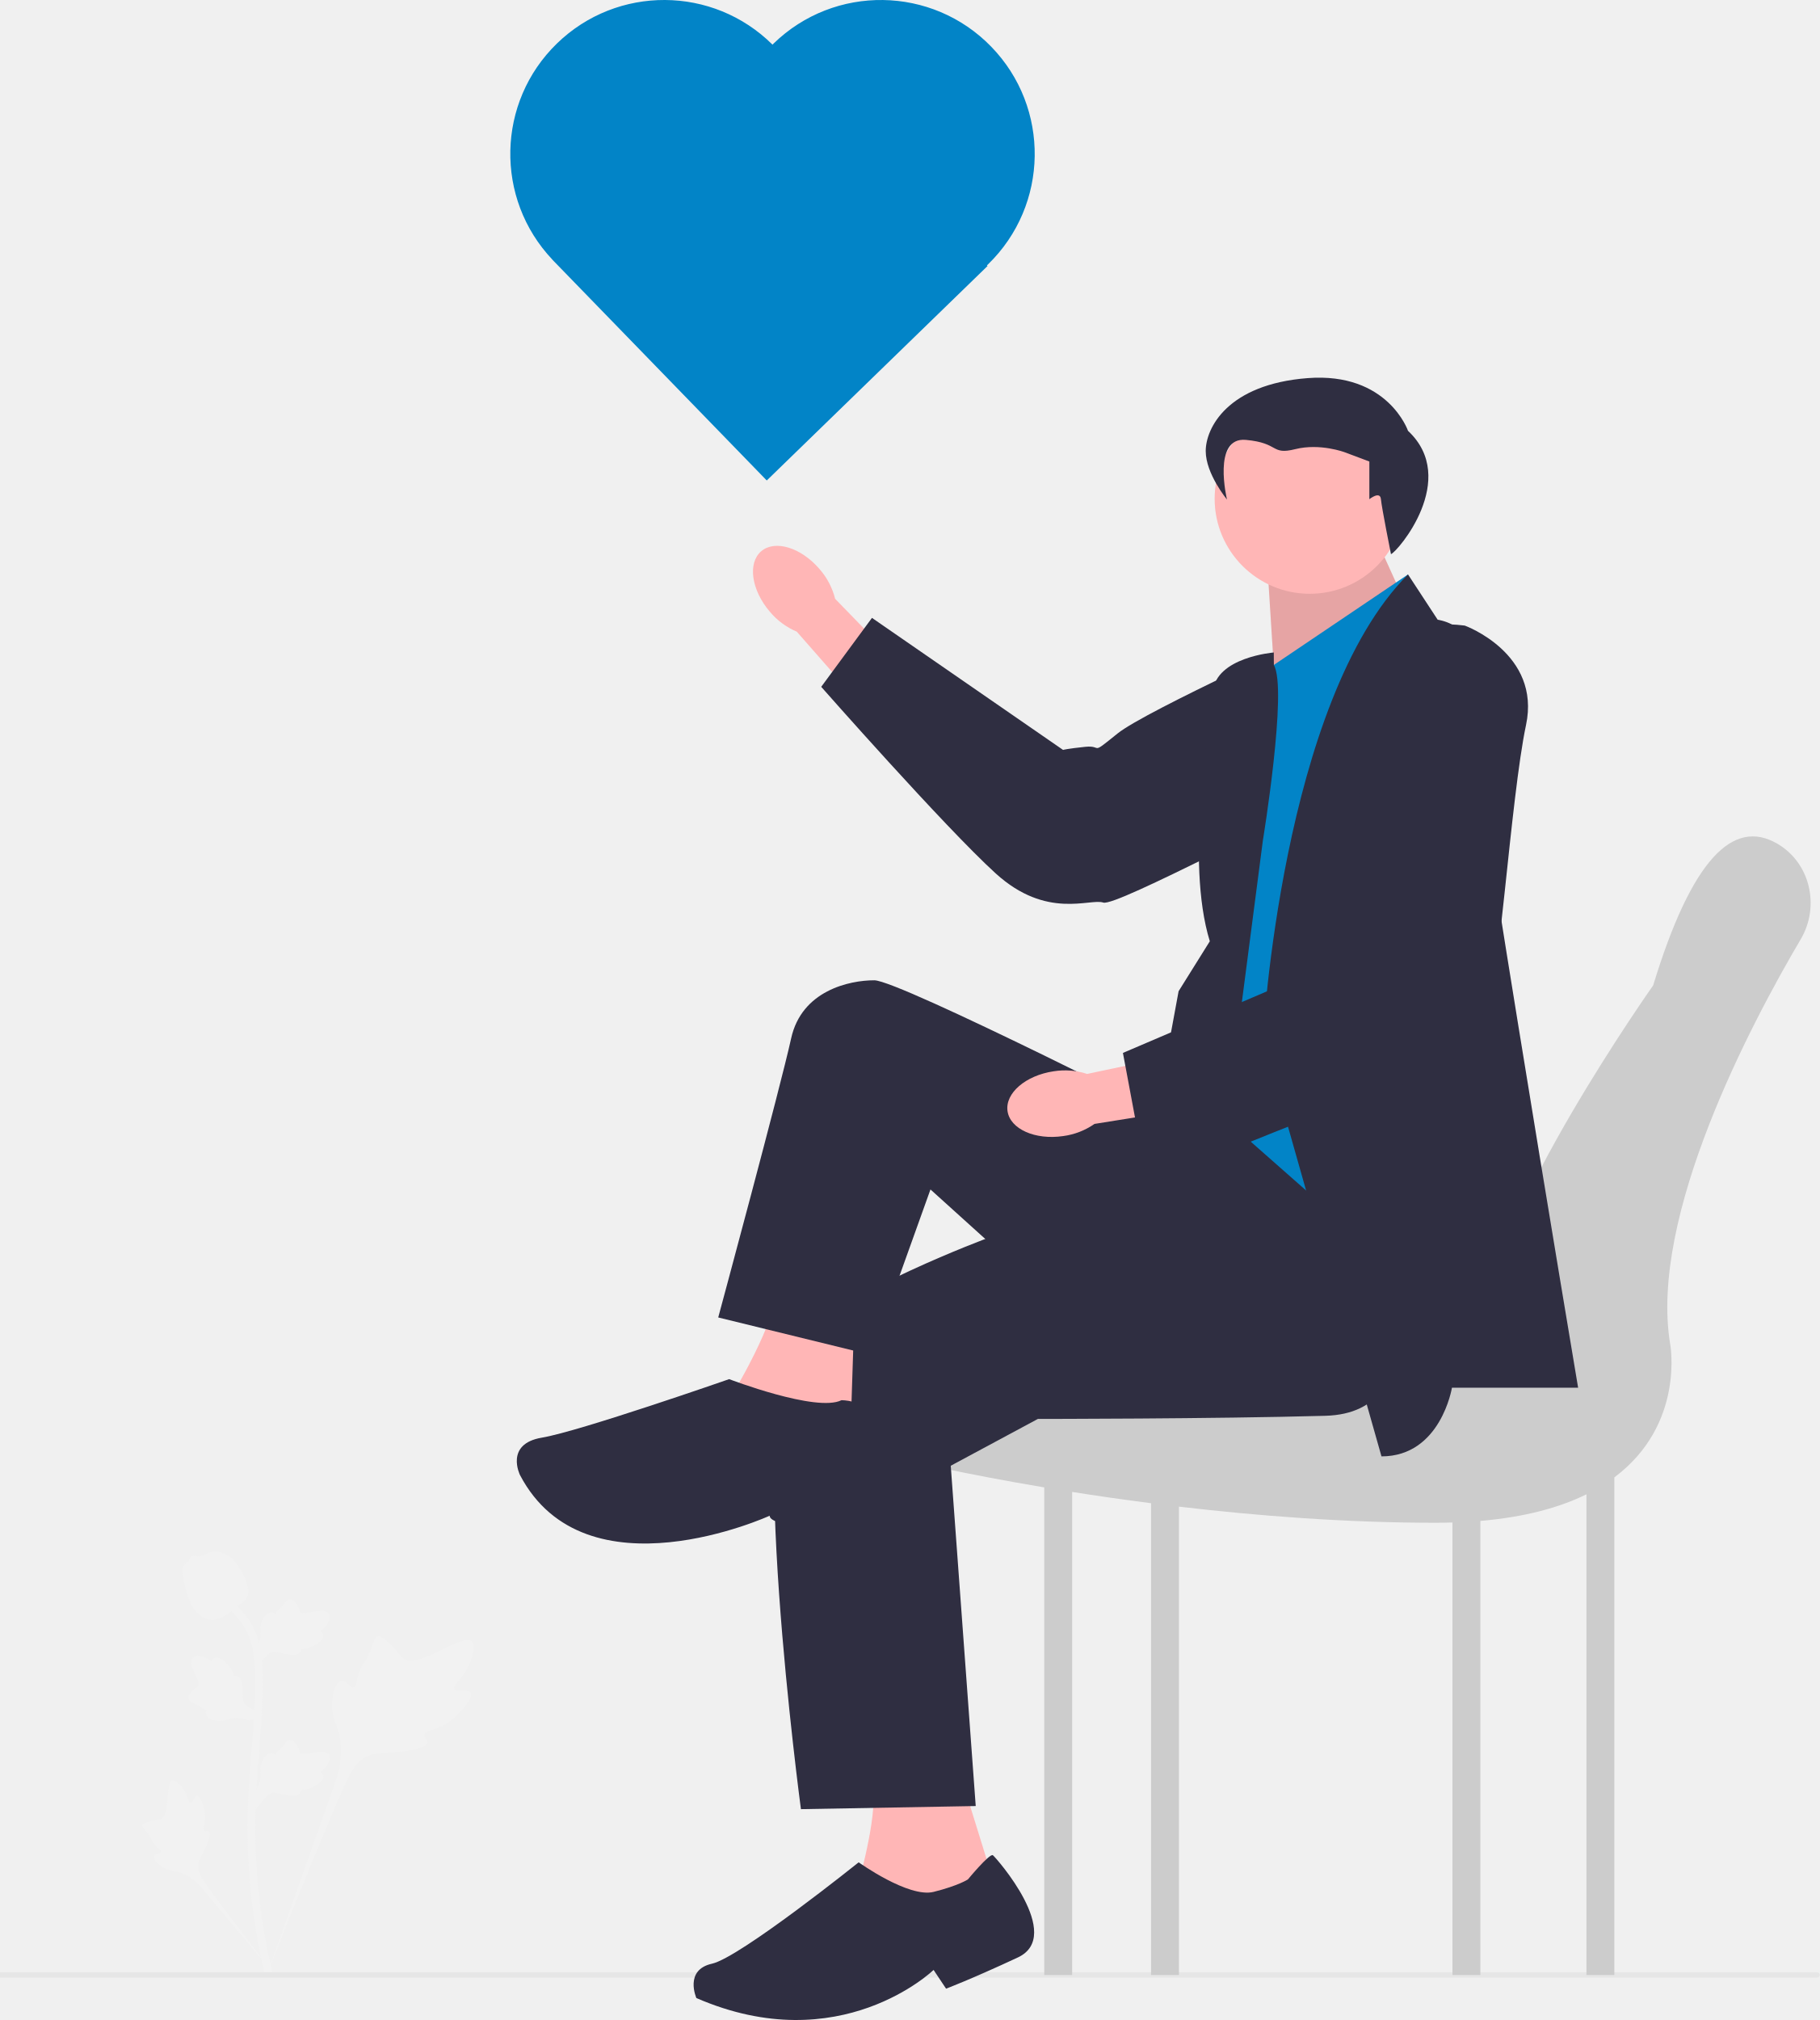
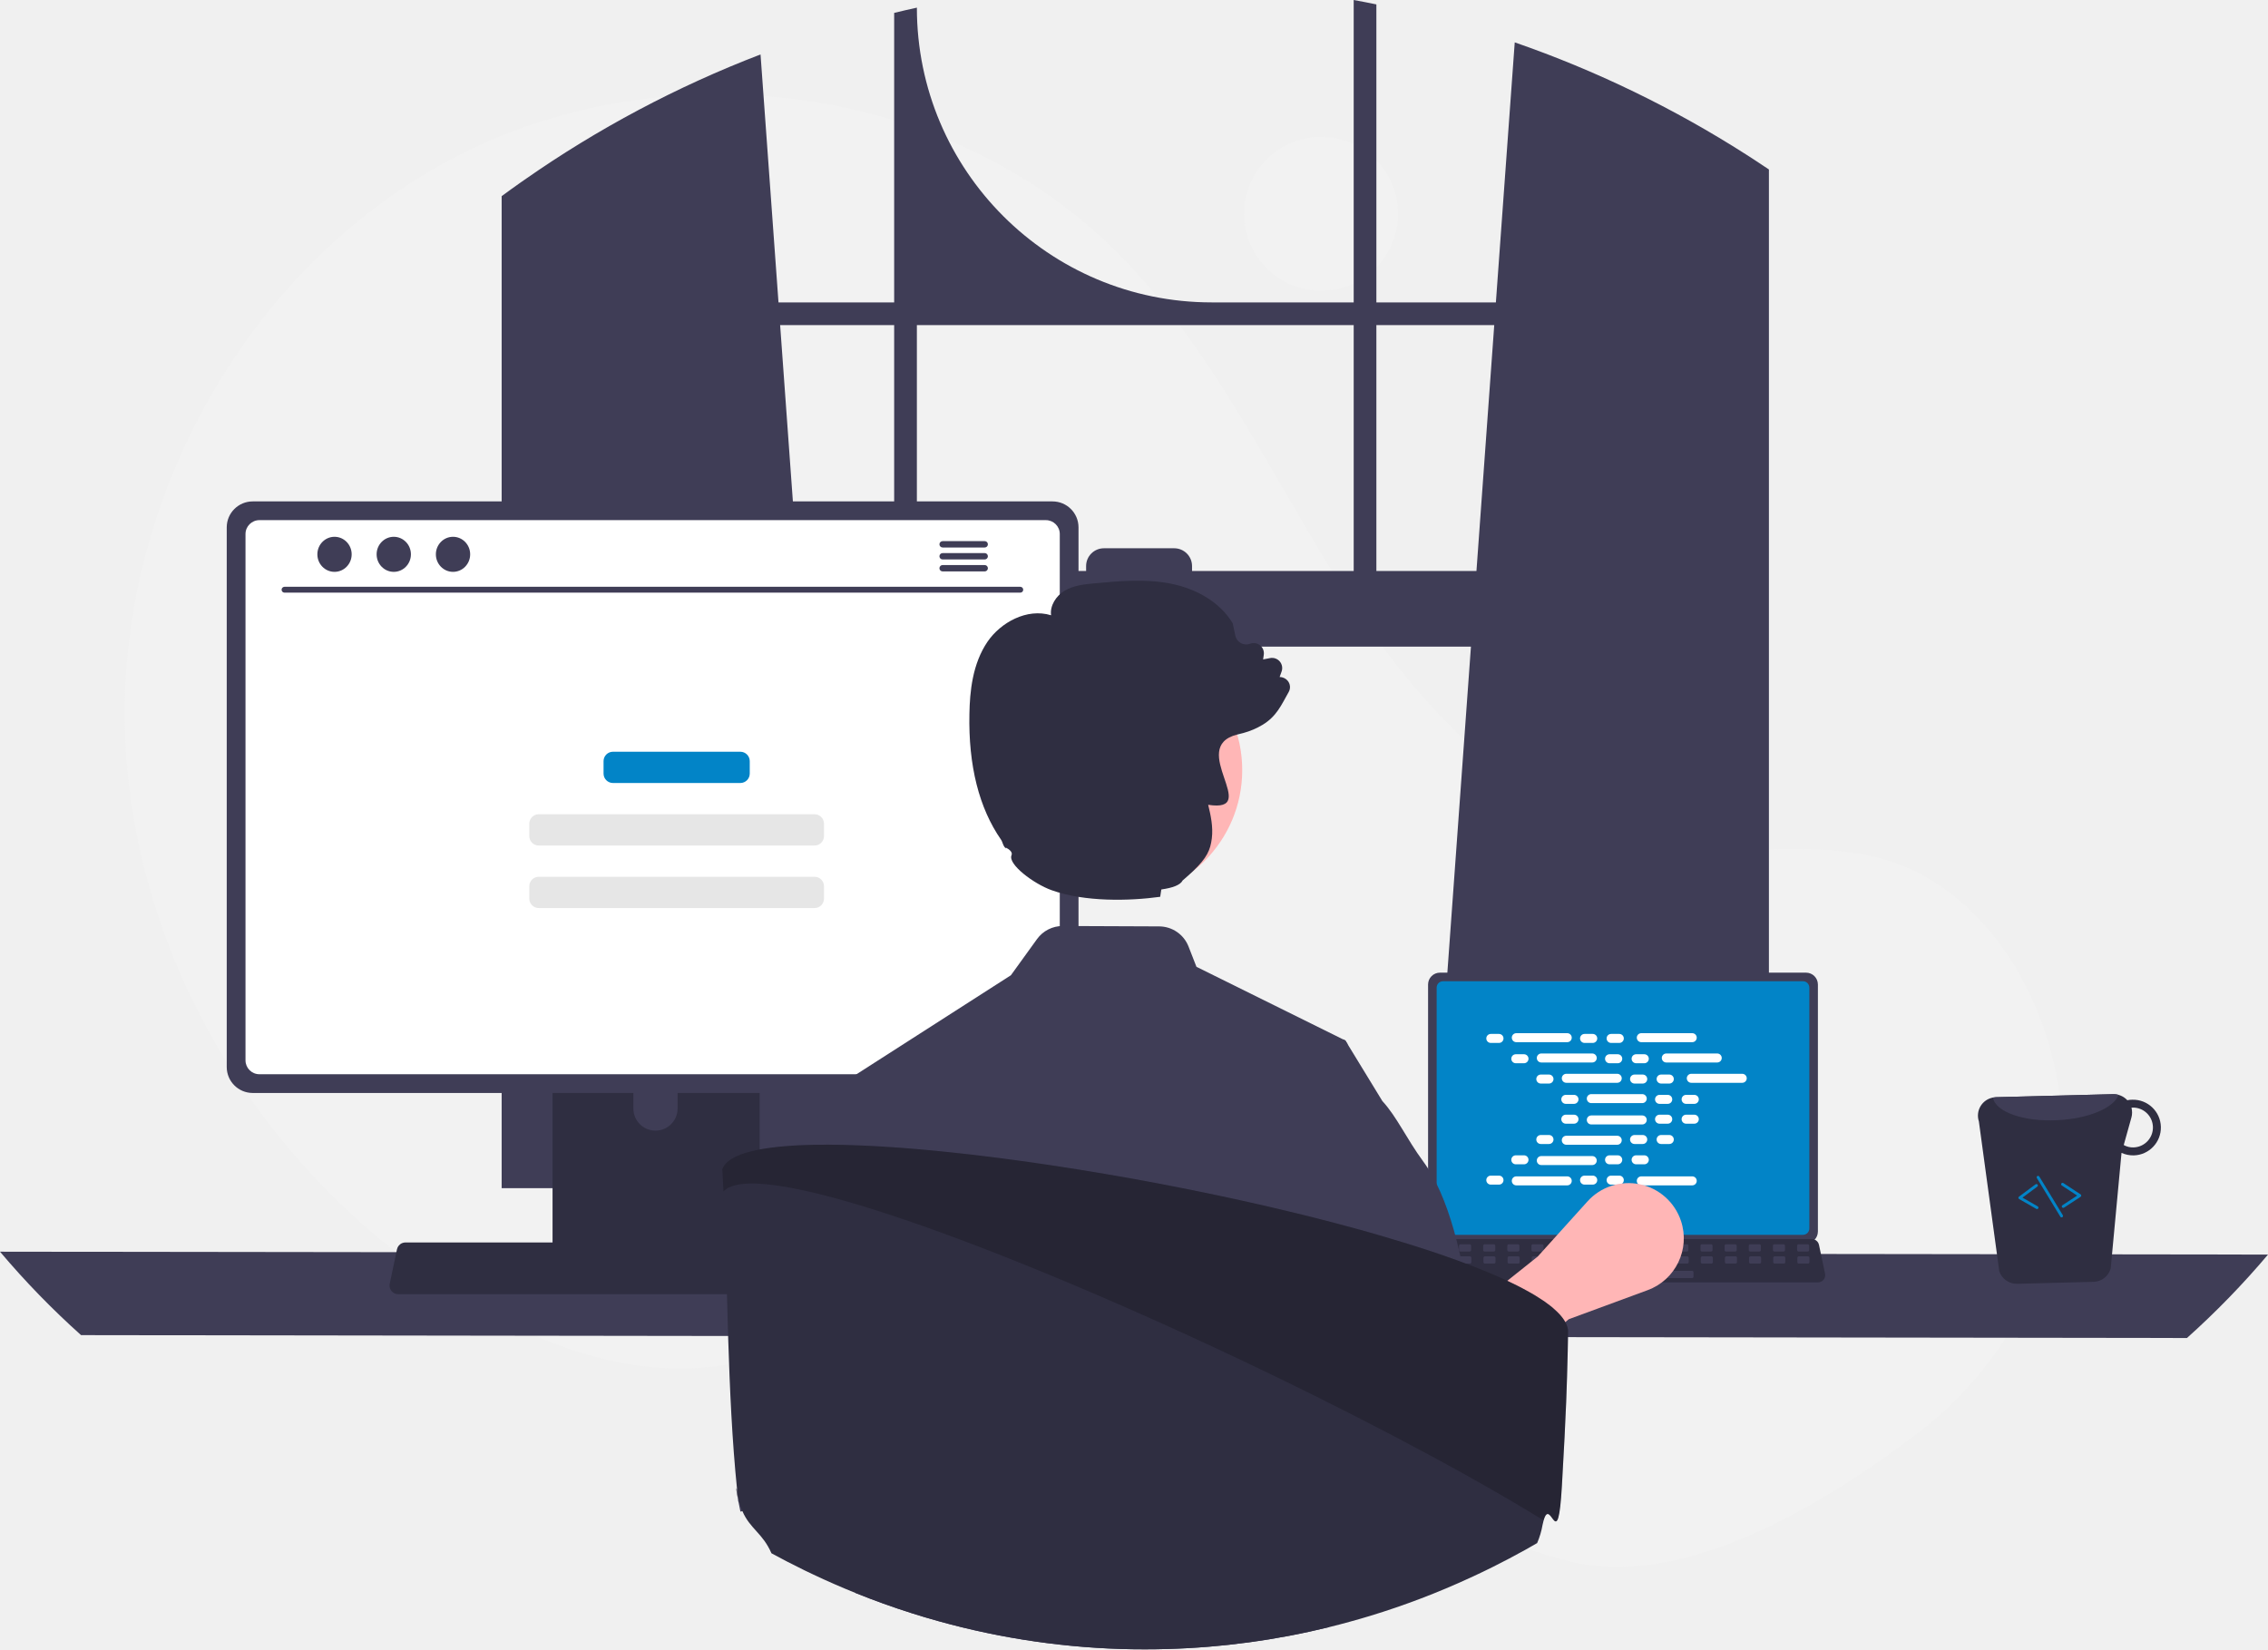
- <svg xmlns="http://www.w3.org/2000/svg" width="583.04" height="647.035" viewBox="0 0 583.04 647.035">
-   <g>
-     <path d="M150.784,542.202c-.844-1.424-4.497,.101-5.168-1.191-.669-1.287,2.724-3.249,4.663-7.73,.35-.808,2.553-5.9,.922-7.472-3.092-2.978-17.24,9.313-22.191,5.29-1.087-.883-1.846-2.645-5.134-5.506-1.308-1.138-2.099-1.652-2.865-1.461-1.086,.271-1.172,1.725-2.337,4.584-1.747,4.287-2.78,4.028-3.798,7.449-.756,2.539-.583,4.016-1.472,4.303-1.258,.407-2.416-2.286-4.011-2.045-1.627,.246-2.611,3.382-2.922,5.73-.583,4.406,1.035,7.313,1.932,10.371,.975,3.322,1.553,8.375-.698,15.528l-22.277,62.766c4.918-12.879,19.158-48.185,25.142-61.305,1.727-3.787,3.635-7.629,7.551-9.145,3.77-1.46,8.949-.588,15.55-2.179,.771-.186,2.911-.73,3.18-1.988,.223-1.04-1.036-1.621-.842-2.596,.259-1.307,2.734-1.323,5.775-2.831,2.144-1.063,3.48-2.328,4.629-3.415,.346-.328,5.495-5.262,4.371-7.157h-0l0,0Z" fill="#f2f2f2" />
-     <path d="M63.139,575.245c-.942,.004-1.248,2.236-2.076,2.193-.825-.043-.808-2.275-2.448-4.519-.296-.405-2.159-2.955-3.401-2.608-2.354,.658-.404,11.148-3.806,12.418-.747,.279-1.831,.143-4.184,.931-.936,.314-1.417,.554-1.544,.985-.18,.611,.508,1.073,1.575,2.47,1.6,2.094,1.175,2.527,2.56,4.013,1.028,1.104,1.803,1.445,1.687,1.964-.163,.735-1.819,.526-2.161,1.379-.349,.87,.907,2.257,1.969,3.087,1.994,1.558,3.888,1.602,5.647,2.044,1.912,.48,4.559,1.654,7.42,4.823l24.378,29.044c-4.902-6.13-18.122-23.306-22.835-30.029-1.361-1.941-2.696-3.985-2.31-6.345,.371-2.272,2.293-4.562,3.417-8.261,.131-.432,.481-1.639-.058-2.134-.446-.409-1.095,.041-1.517-.335-.567-.504,.14-1.724,.277-3.651,.097-1.359-.138-2.38-.341-3.258-.061-.265-.997-4.215-2.251-4.21v0s-0,0-0,0Z" fill="#f2f2f2" />
-     <path d="M81.939,579.465l-.568-5.068,.259-.384c1.2-1.777,1.812-3.512,1.819-5.159,.001-.262-.011-.524-.023-.79-.049-1.057-.11-2.371,.575-3.903,.384-.854,1.463-2.831,3.086-2.587,.437,.061,.767,.262,1.018,.497,.037-.059,.075-.117,.115-.181,.505-.771,.905-1.101,1.291-1.419,.296-.245,.602-.497,1.082-1.094,.21-.262,.374-.492,.513-.685,.42-.585,.968-1.282,1.935-1.27,1.033,.049,1.574,.903,1.932,1.468,.64,1.008,.93,1.735,1.122,2.217,.07,.176,.149,.374,.19,.436,.333,.489,3.038,.032,4.057-.135,2.289-.382,4.27-.712,5.087,.732,.585,1.033,.151,2.398-1.33,4.168-.461,.551-.952,.969-1.388,1.297,.361,.215,.684,.546,.815,1.065h0c.308,1.229-.748,2.459-3.137,3.663-.593,.301-1.392,.702-2.512,.896-.527,.091-1.002,.113-1.408,.125-.009,.235-.064,.489-.207,.751-.42,.771-1.293,1.138-2.61,1.05-1.449-.076-2.642-.352-3.694-.595-.919-.21-1.711-.389-2.332-.347-1.153,.093-2.041,1.016-3.083,2.212l-2.603,3.042h-0l-0-0Z" fill="#f2f2f2" />
-     <path d="M84.572,549.289l-4.758,1.835-.437-.153c-2.023-.71-3.857-.862-5.452-.451-.254,.065-.504,.143-.759,.223-1.01,.315-2.266,.708-3.922,.434-.924-.155-3.11-.697-3.285-2.329-.052-.438,.059-.809,.222-1.111-.066-.021-.133-.042-.204-.065-.874-.293-1.295-.597-1.7-.889-.312-.224-.633-.456-1.332-.769-.307-.137-.571-.237-.793-.322-.672-.258-1.486-.611-1.719-1.549-.215-1.011,.474-1.751,.93-2.241,.813-.875,1.442-1.34,1.86-1.648,.153-.112,.324-.239,.373-.294,.389-.446-.74-2.947-1.159-3.891-.95-2.118-1.772-3.95-.582-5.106,.851-.828,2.282-.754,4.369,.229,.65,.307,1.179,.675,1.607,1.013,.117-.404,.354-.8,.823-1.058h0c1.11-.61,2.569,.099,4.339,2.105,.442,.498,1.033,1.169,1.504,2.203,.221,.487,.363,.941,.478,1.331,.229-.051,.49-.063,.779,.009,.852,.21,1.429,.962,1.678,2.258,.294,1.421,.329,2.645,.362,3.724,.03,.942,.058,1.753,.255,2.344,.382,1.091,1.5,1.717,2.922,2.422l3.603,1.746h-0s0,0,0,0Z" fill="#f2f2f2" />
-     <path d="M81.939,534.358l-.568-5.068,.259-.384c1.2-1.777,1.812-3.512,1.819-5.159,.001-.262-.011-.524-.023-.79-.049-1.057-.11-2.371,.575-3.903,.384-.854,1.463-2.831,3.086-2.587,.437,.061,.767,.262,1.018,.497,.037-.059,.075-.117,.115-.181,.505-.771,.905-1.101,1.291-1.419,.296-.245,.602-.497,1.082-1.094,.21-.262,.374-.492,.513-.685,.42-.585,.968-1.282,1.935-1.27,1.033,.049,1.574,.903,1.932,1.468,.64,1.008,.93,1.735,1.122,2.217,.07,.176,.149,.374,.19,.436,.333,.489,3.038,.032,4.057-.135,2.289-.382,4.27-.712,5.087,.732,.585,1.033,.151,2.398-1.33,4.168-.461,.551-.952,.969-1.388,1.297,.361,.215,.684,.546,.815,1.065h0c.308,1.229-.748,2.459-3.137,3.663-.593,.301-1.392,.702-2.512,.896-.527,.091-1.002,.113-1.408,.125-.009,.235-.064,.489-.207,.751-.42,.771-1.293,1.138-2.61,1.05-1.449-.076-2.642-.352-3.694-.595-.919-.21-1.711-.389-2.332-.347-1.153,.093-2.041,1.016-3.083,2.212l-2.603,3.042h-0l-0-0Z" fill="#f2f2f2" />
-     <path d="M87.124,632.736l-1.062-.666-.257-1.226,.257,1.226-1.238,.142c-.02-.115-.087-.379-.188-.793-.554-2.266-2.244-9.162-3.654-20.023-.984-7.581-1.541-15.376-1.656-23.17-.115-7.807,.255-13.717,.551-18.467,.224-3.583,.496-6.994,.762-10.317,.71-8.878,1.379-17.265,.881-26.55-.11-2.073-.341-6.387-2.862-10.978-1.462-2.663-3.476-5.027-5.987-7.024l1.561-1.963c2.771,2.207,5,4.826,6.623,7.782,2.795,5.09,3.047,9.791,3.168,12.05,.507,9.449-.17,17.916-.887,26.88-.264,3.311-.536,6.708-.759,10.276-.294,4.706-.66,10.565-.546,18.271,.113,7.701,.663,15.4,1.634,22.886,1.392,10.724,3.058,17.517,3.605,19.749,.291,1.192,.352,1.441,.054,1.914h0Z" fill="#f2f2f2" />
-     <path d="M68.075,518.872c-.103,0-.207-.002-.312-.01-2.134-.115-4.11-1.392-5.875-3.796-.827-1.131-1.251-2.42-2.095-4.992-.131-.396-.767-2.408-1.154-5.176-.253-1.808-.221-2.565,.137-3.233,.398-.744,1.041-1.263,1.766-1.613-.032-.24-.006-.487,.098-.739,.427-1.045,1.563-.908,2.177-.842,.311,.039,.699,.091,1.117,.069,.658-.032,1.012-.228,1.548-.521,.513-.281,1.15-.631,2.096-.825,1.865-.389,3.427,.14,3.942,.313,2.71,.903,4.046,3.01,5.593,5.45,.308,.489,1.367,2.271,2.065,4.713,.504,1.762,.433,2.545,.281,3.128-.308,1.197-1.036,1.882-2.885,3.394-1.931,1.583-2.9,2.376-3.732,2.858-1.937,1.118-3.153,1.821-4.768,1.821h0Z" fill="#f2f2f2" />
-   </g>
-   <path d="M583.04,632.596h0c0,.464-.376,.84-.84,.84H0v-1.68H582.2c.464,0,.84,.376,.84,.84Z" fill="#e6e6e6" />
-   <g>
-     <g>
-       <path id="uuid-fbddc384-3eb5-42f7-8798-8ca71a51cc1f-200" d="M262.566,182.277c-5.918-6.915-14.284-9.466-18.684-5.699-4.4,3.767-3.168,12.425,2.753,19.342,2.327,2.795,5.291,4.993,8.641,6.408l25.447,28.982,13.346-12.231-26.503-27.273c-.882-3.53-2.596-6.798-5-9.529Z" fill="#ffb6b6" />
-       <path d="M453.566,217.619s5.566,25.476-16.525,33.599c-22.091,8.123-79.337,39.314-83.575,37.885-4.238-1.429-18.101,5.549-34.463-9.338-16.362-14.886-55.892-59.766-55.892-59.766l16.26-22.083,61.219,42.291s1.309-.389,7.113-.99,1.265,3.059,10.342-4.262,67.013-33.56,67.013-33.56c0,0,17.001-8.424,28.509,16.224l-0-0v0Z" fill="#2f2e41" />
-     </g>
-     <path d="M309.111,573l9,29-25,17-18-16s7-25,4-31l30,1Z" fill="#ffb6b6" />
-     <polygon points="436.111 162 450.449 193.63 408.496 219.709 406.111 182 436.111 162" fill="#ffb6b6" />
-     <polygon points="436.111 162 450.449 193.63 408.496 219.709 406.111 182 436.111 162" isolation="isolate" opacity=".1" />
-     <path d="M569.335,270.189c-13.982-8.05-27.282,4.807-39.675,45.435,0,0-52.345,74.137-52.361,105.074h-149.746l-33.126,46.986-2.545,.407s16.61,3.971,42.683,8.344v156.192h8.942v-154.738c7.806,1.229,16.283,2.458,25.278,3.612v151.126h8.942v-150.028c25.036,2.946,53.448,5.164,82.268,5.164,1.838,0,3.615-.036,5.365-.087v144.95h8.942v-145.453c14.431-1.237,25.503-4.35,33.98-8.523v153.976h8.942v-159.405c22.706-16.955,17.885-42.689,17.885-42.689-6.825-40.948,25.935-102.729,41.834-129.693,6.237-10.579,3.034-24.525-7.609-30.652Z" fill="#ccc" />
-     <circle cx="419.623" cy="159.734" r="30.464" fill="#ffb6b6" />
-     <path d="M408.111,213l43-29-7,245s-35.5-61.5-62.5-64.5c0,0,3-7,5-11s5-24,5-24l14-108,2.5-8.5v0Z" fill="#0284c7" />
-     <path d="M442.611,466.5l-38-134s6-108,46.5-148.5l9.5,14.5s9.394,1.394,7.697,7.697c-1.697,6.303,37.303,238.303,37.303,238.303h-40.421s-3.579,22-22.579,22Z" fill="#2f2e41" />
-     <path d="M408.111,213v-4s-18.5,1.5-19.5,12.5-9,54-1,80l-10,16-7,38,22,6,12-92.28s8-48.72,3.5-56.22v0Z" fill="#2f2e41" />
-     <path d="M443.611,403.5s17,49-19,50-92.083,1-92.083,1l-27.917,15,8,109-56,1s-18-134-2-150,62-33,62-33l53-27,14.906-18.094,59.094,52.094Z" fill="#2f2e41" />
-     <path d="M445.651,177.5c2.124-.755,22.01-24.06,5.46-39.5,0,0-6.449-18.861-32.167-16.883s-32.643,16.045-32.643,23.355,6.81,15.528,6.81,15.528c0,0-4.832-20.089,6.049-19.099,10.881,.989,7.913,4.946,15.827,2.968,7.913-1.978,15.827,.989,15.827,.989l7.913,2.968v12.069s3.45-2.769,3.704,0,3.221,17.607,3.221,17.607Z" fill="#2f2e41" />
-     <path d="M273.611,424.5l-1,31-39-7s16.746-27.559,14.373-35.28l25.627,11.28Z" fill="#ffb6b6" />
-     <path d="M269.611,448.5s7,0,7,4,11,35-10,36-20-3-20-3c0,0-59,27-80-13,0,0-5-10,7-12s60-18.744,60-18.744c0,0,28,10.744,36,6.744Z" fill="#2f2e41" />
-     <path d="M310.111,602s7-8.48,8-7.74c1,.74,23,25.74,8,32.74s-23,10-23,10l-4-6s-30,29-76,9c0,0-4-9,5-11s47-32.472,47-32.472c0,0,16,11.472,24,9.472s11-4,11-4Z" fill="#2f2e41" />
-     <path d="M381.611,361.5s-93.5-47.5-101.5-47.5-23.291,3.291-26.646,18.646c-3.354,15.354-23.354,89.354-23.354,89.354l49,12,19-53,31,28,52.5-31.307v-16.193Z" fill="#2f2e41" />
-     <g>
-       <path id="uuid-c4c2be67-3f4b-43d4-b064-00f841d42f6b-201" d="M337.584,343.15c-9.005,1.322-15.623,7.04-14.781,12.771s8.824,9.304,17.833,7.98c3.606-.479,7.044-1.815,10.028-3.896l38.086-6.082-3.235-17.812-37.202,7.887c-3.457-1.136-7.136-1.426-10.728-.848Z" fill="#ffb6b6" />
-       <path d="M469.294,200.384s24.522,8.87,19.62,31.891-9.025,88.083-12.493,90.906-4.953,18.273-26.27,24.182c-21.317,5.909-82.487,32.066-82.487,32.066l-7.89-42.161,68.413-29.255s.369-1.315,2.953-6.546,3.262,.561,1.906-11.022c-1.356-11.583,7.324-74.588,7.324-74.588,0,0,1.934-18.875,28.923-15.474l-0,0Z" fill="#2f2e41" />
-     </g>
-     <path d="M247.862,13.936h0c-.123,.12-.237,.246-.36,.367-19.071-18.925-49.785-19.091-69.06-.375h0c-19.344,18.79-19.997,49.637-1.467,69.23l-.012,.012,.461,.475h0l68.238,70.259,70.734-68.699-.197-.202c.119-.113,.243-.218,.36-.333h0c19.533-18.971,19.988-50.184,1.018-69.717h0c-18.971-19.533-50.184-19.988-69.716-1.018,0,0-0,0-0,0Z" fill="#0284c7" />
-   </g>
+ <svg xmlns="http://www.w3.org/2000/svg" data-name="Layer 1" width="786.82" height="572.258" viewBox="0 0 786.82 572.258">
+   <circle cx="458.321" cy="74.182" r="26.701" fill="#f2f2f2" />
+   <path d="M872.038,661.023c39.688-30.229,58.644-81.025,46.776-129.482q-.442-1.806-.934-3.604c-7.867-28.763-27.332-56.101-55.7-65.291-23.82-7.717-49.82-1.783-74.669-4.851-48.781-6.024-86.601-45.494-113.211-86.819-26.611-41.325-47.062-87.583-82.422-121.724-58.285-56.275-153.362-68.391-225.627-31.76C293.987,254.121,247.955,335.391,249.918,416.386c1.963,80.995,50.046,158.432,119.875,199.517,25.652,15.093,55.321,25.785,84.848,22.044,25.62-3.246,48.899-17.013,74.399-21.1,40.091-6.426,79.927,11.701,114.603,32.824,34.676,21.123,68.17,46.16,107.574,55.952C789.478,715.131,836.881,687.801,872.038,661.023Z" transform="translate(-206.59 -163.8711)" fill="#f2f2f2" />
+   <path d="M815.016,219.191c-.87-.58-1.75-1.13-2.62-1.69a380.24,380.24,0,0,0-80.31-38.93l-6.54,90.22h-41.46v-103.39c-2.61-.54-5.24-1.05-7.87-1.53v104.92H626.946A102.27,102.27,0,0,1,524.676,166.521v-0c-2.64.57-5.26,1.18-7.88,1.83v100.44h-40.13l-6.23-86.03a380.858,380.858,0,0,0-81.94,43.53c-.44.3-.88.61-1.31.91-2.21,1.55-4.39,3.13-6.56,4.73v344.19h118.27l-2.09-28.95-11.5-158.95h231.59l-11.5,158.95-2.09,28.95h116.96v-353.45Q817.656,220.901,815.016,219.191Zm-298.22,142.78h-33.39l-6.17-85.3h39.56Zm159.42,0h-56.08v-1.69a6.18,6.18,0,0,0-6.19-6.18h-24.38a6.178,6.178,0,0,0-6.18,6.18v1.69h-58.71v-85.3h151.54Zm7.87,0v-85.3h40.89l-6.17,85.3Z" transform="translate(-206.59 -163.8711)" fill="#3f3d56" />
+   <path d="M206.59,598.162a289.003,289.003,0,0,0,28.12,28.95l730.58,1a289.003,289.003,0,0,0,28.12-28.95Z" transform="translate(-206.59 -163.8711)" fill="#3f3d56" />
+   <path d="M702.02,505.462v85.704a4.122,4.122,0,0,0,4.119,4.119H833.143a4.122,4.122,0,0,0,4.119-4.119v-85.704a4.124,4.124,0,0,0-4.119-4.115H706.139A4.124,4.124,0,0,0,702.02,505.462Z" transform="translate(-206.59 -163.8711)" fill="#3f3d56" />
+   <path d="M704.999,506.529V590.109a2.205,2.205,0,0,0,2.201,2.201H832.086a2.205,2.205,0,0,0,2.201-2.201V506.529a2.206,2.206,0,0,0-2.201-2.206H707.201A2.206,2.206,0,0,0,704.999,506.529Z" transform="translate(-206.59 -163.8711)" fill="#0284c7" />
+   <path d="M699.364,607.881a2.47,2.47,0,0,0,1.943.93H837.299a2.502,2.502,0,0,0,2.446-3.016l-2.111-10.027a2.507,2.507,0,0,0-1.558-1.818,2.425,2.425,0,0,0-.888-.168H703.41a2.424,2.424,0,0,0-.888.168,2.507,2.507,0,0,0-1.558,1.818l-2.111,10.027A2.501,2.501,0,0,0,699.364,607.881Z" transform="translate(-206.59 -163.8711)" fill="#2f2e41" />
+   <rect x="830.034" y="595.588" width="4.188" height="2.513" rx="0.488" transform="translate(1457.666 1029.819) rotate(-180)" fill="#3f3d56" />
+   <rect x="821.657" y="595.588" width="4.188" height="2.513" rx="0.488" transform="translate(1440.912 1029.819) rotate(-180)" fill="#3f3d56" />
+   <rect x="813.28" y="595.588" width="4.188" height="2.513" rx="0.488" transform="translate(1424.158 1029.819) rotate(-180)" fill="#3f3d56" />
+   <rect x="804.903" y="595.588" width="4.188" height="2.513" rx="0.488" transform="translate(1407.404 1029.819) rotate(-180)" fill="#3f3d56" />
+   <rect x="796.526" y="595.588" width="4.188" height="2.513" rx="0.488" transform="translate(1390.65 1029.819) rotate(-180)" fill="#3f3d56" />
+   <rect x="788.149" y="595.588" width="4.188" height="2.513" rx="0.488" transform="translate(1373.896 1029.819) rotate(-180)" fill="#3f3d56" />
+   <rect x="779.772" y="595.588" width="4.188" height="2.513" rx="0.488" transform="translate(1357.142 1029.819) rotate(-180)" fill="#3f3d56" />
+   <rect x="771.395" y="595.588" width="4.188" height="2.513" rx="0.488" transform="translate(1340.388 1029.819) rotate(-180)" fill="#3f3d56" />
+   <rect x="763.018" y="595.588" width="4.188" height="2.513" rx="0.488" transform="translate(1323.634 1029.819) rotate(-180)" fill="#3f3d56" />
+   <rect x="754.641" y="595.588" width="4.188" height="2.513" rx="0.488" transform="translate(1306.88 1029.819) rotate(-180)" fill="#3f3d56" />
+   <rect x="746.264" y="595.588" width="4.188" height="2.513" rx="0.488" transform="translate(1290.126 1029.819) rotate(-180)" fill="#3f3d56" />
+   <rect x="737.887" y="595.588" width="4.188" height="2.513" rx="0.488" transform="translate(1273.372 1029.819) rotate(-180)" fill="#3f3d56" />
+   <rect x="729.51" y="595.588" width="4.188" height="2.513" rx="0.488" transform="translate(1256.618 1029.819) rotate(-180)" fill="#3f3d56" />
+   <rect x="721.133" y="595.588" width="4.188" height="2.513" rx="0.488" transform="translate(1239.865 1029.819) rotate(-180)" fill="#3f3d56" />
+   <rect x="712.756" y="595.588" width="4.188" height="2.513" rx="0.488" transform="translate(1223.111 1029.819) rotate(-180)" fill="#3f3d56" />
+   <rect x="704.379" y="595.588" width="4.188" height="2.513" rx="0.488" transform="translate(1206.357 1029.819) rotate(-180)" fill="#3f3d56" />
+   <rect x="830.133" y="599.777" width="4.188" height="2.513" rx="0.488" transform="translate(1457.864 1038.196) rotate(-180)" fill="#3f3d56" />
+   <rect x="821.756" y="599.777" width="4.188" height="2.513" rx="0.488" transform="translate(1441.11 1038.196) rotate(-180)" fill="#3f3d56" />
+   <rect x="813.379" y="599.777" width="4.188" height="2.513" rx="0.488" transform="translate(1424.356 1038.196) rotate(-180)" fill="#3f3d56" />
+   <rect x="805.002" y="599.777" width="4.188" height="2.513" rx="0.488" transform="translate(1407.602 1038.196) rotate(-180)" fill="#3f3d56" />
+   <rect x="796.625" y="599.777" width="4.188" height="2.513" rx="0.488" transform="translate(1390.848 1038.196) rotate(-180)" fill="#3f3d56" />
+   <rect x="788.248" y="599.777" width="4.188" height="2.513" rx="0.488" transform="translate(1374.094 1038.196) rotate(-180)" fill="#3f3d56" />
+   <rect x="779.871" y="599.777" width="4.188" height="2.513" rx="0.488" transform="translate(1357.34 1038.196) rotate(-180)" fill="#3f3d56" />
+   <rect x="771.494" y="599.777" width="4.188" height="2.513" rx="0.488" transform="translate(1340.586 1038.196) rotate(-180)" fill="#3f3d56" />
+   <rect x="763.117" y="599.777" width="4.188" height="2.513" rx="0.488" transform="translate(1323.832 1038.196) rotate(-180)" fill="#3f3d56" />
+   <rect x="754.74" y="599.777" width="4.188" height="2.513" rx="0.488" transform="translate(1307.078 1038.196) rotate(-180)" fill="#3f3d56" />
+   <rect x="746.363" y="599.777" width="4.188" height="2.513" rx="0.488" transform="translate(1290.324 1038.196) rotate(-180)" fill="#3f3d56" />
+   <rect x="737.986" y="599.777" width="4.188" height="2.513" rx="0.488" transform="translate(1273.57 1038.196) rotate(-180)" fill="#3f3d56" />
+   <rect x="729.609" y="599.777" width="4.188" height="2.513" rx="0.488" transform="translate(1256.816 1038.196) rotate(-180)" fill="#3f3d56" />
+   <rect x="721.232" y="599.777" width="4.188" height="2.513" rx="0.488" transform="translate(1240.062 1038.196) rotate(-180)" fill="#3f3d56" />
+   <rect x="712.855" y="599.777" width="4.188" height="2.513" rx="0.488" transform="translate(1223.309 1038.196) rotate(-180)" fill="#3f3d56" />
+   <rect x="704.478" y="599.777" width="4.188" height="2.513" rx="0.488" transform="translate(1206.555 1038.196) rotate(-180)" fill="#3f3d56" />
+   <rect x="760.604" y="604.803" width="33.508" height="2.513" rx="0.488" transform="translate(1348.126 1048.248) rotate(-180)" fill="#3f3d56" />
+   <rect x="515.631" y="358.737" width="5.966" height="3.122" rx="1.561" fill="#fff" />
+   <rect x="548.154" y="358.737" width="5.966" height="3.122" rx="1.561" fill="#fff" />
+   <rect x="557.369" y="358.737" width="5.966" height="3.122" rx="1.561" fill="#fff" />
+   <rect x="524.477" y="358.477" width="20.796" height="3.122" rx="1.561" fill="#fff" />
+   <rect x="567.841" y="358.477" width="20.796" height="3.122" rx="1.561" fill="#fff" />
+   <rect x="524.304" y="365.784" width="5.966" height="3.122" rx="1.561" fill="#fff" />
+   <rect x="556.827" y="365.784" width="5.966" height="3.122" rx="1.561" fill="#fff" />
+   <rect x="566.042" y="365.784" width="5.966" height="3.122" rx="1.561" fill="#fff" />
+   <rect x="533.15" y="365.523" width="20.796" height="3.122" rx="1.561" fill="#fff" />
+   <rect x="576.514" y="365.523" width="20.796" height="3.122" rx="1.561" fill="#fff" />
+   <rect x="532.977" y="372.83" width="5.966" height="3.122" rx="1.561" fill="#fff" />
+   <rect x="565.5" y="372.83" width="5.966" height="3.122" rx="1.561" fill="#fff" />
+   <rect x="574.715" y="372.83" width="5.966" height="3.122" rx="1.561" fill="#fff" />
+   <rect x="541.823" y="372.57" width="20.796" height="3.122" rx="1.561" fill="#fff" />
+   <rect x="585.187" y="372.57" width="20.796" height="3.122" rx="1.561" fill="#fff" />
+   <rect x="541.649" y="379.877" width="5.966" height="3.122" rx="1.561" fill="#fff" />
+   <rect x="574.172" y="379.877" width="5.966" height="3.122" rx="1.561" fill="#fff" />
+   <rect x="583.387" y="379.877" width="5.966" height="3.122" rx="1.561" fill="#fff" />
+   <rect x="550.496" y="379.617" width="20.796" height="3.122" rx="1.561" fill="#fff" />
+   <rect x="548.154" y="407.898" width="5.966" height="3.122" rx="1.561" fill="#fff" />
+   <rect x="557.369" y="407.898" width="5.966" height="3.122" rx="1.561" fill="#fff" />
+   <rect x="567.841" y="408.158" width="20.796" height="3.122" rx="1.561" fill="#fff" />
+   <rect x="515.631" y="407.898" width="5.966" height="3.122" rx="1.561" fill="#fff" />
+   <rect x="524.477" y="408.158" width="20.796" height="3.122" rx="1.561" fill="#fff" />
+   <rect x="524.304" y="400.851" width="5.966" height="3.122" rx="1.561" fill="#fff" />
+   <rect x="556.827" y="400.851" width="5.966" height="3.122" rx="1.561" fill="#fff" />
+   <rect x="566.042" y="400.851" width="5.966" height="3.122" rx="1.561" fill="#fff" />
+   <rect x="533.15" y="401.111" width="20.796" height="3.122" rx="1.561" fill="#fff" />
+   <rect x="532.977" y="393.804" width="5.966" height="3.122" rx="1.561" fill="#fff" />
+   <rect x="565.5" y="393.804" width="5.966" height="3.122" rx="1.561" fill="#fff" />
+   <rect x="574.715" y="393.804" width="5.966" height="3.122" rx="1.561" fill="#fff" />
+   <rect x="541.823" y="394.064" width="20.796" height="3.122" rx="1.561" fill="#fff" />
+   <rect x="541.649" y="386.758" width="5.966" height="3.122" rx="1.561" fill="#fff" />
+   <rect x="574.172" y="386.758" width="5.966" height="3.122" rx="1.561" fill="#fff" />
+   <rect x="583.387" y="386.758" width="5.966" height="3.122" rx="1.561" fill="#fff" />
+   <rect x="550.496" y="387.018" width="20.796" height="3.122" rx="1.561" fill="#fff" />
+   <path d="M711.507,654.353l-13.35-21.102,41.902-33.403,17.295-19.161a19.161,19.161,0,0,1,32.418,6.828h0a19.161,19.161,0,0,1-11.57,23.991l-27.349,10.075Z" transform="translate(-206.59 -163.8711)" fill="#ffb6b6" />
+   <path d="M398.28,501.352v102.56h71.85v-102.56a3.448,3.448,0,0,0-2.43-3.3,3.175,3.175,0,0,0-1.03-.16H401.75A3.463,3.463,0,0,0,398.28,501.352Zm28.04,35.24a7.67,7.67,0,0,1,15.34,0v11.9a7.67,7.67,0,0,1-15.34,0Z" transform="translate(-206.59 -163.8711)" fill="#2f2e41" />
+   <path d="M398.06,600.632v9.89a1.946,1.946,0,0,0,1.93,1.94h68.43a1.94,1.94,0,0,0,1.93-1.94v-9.89Z" transform="translate(-206.59 -163.8711)" fill="#3f3d56" />
+   <path d="M285.25,346.832V534.092a9.007,9.007,0,0,0,9,9h277.5a9.007,9.007,0,0,0,9-9V346.832a9.011,9.011,0,0,0-9-8.99H294.25A9.012,9.012,0,0,0,285.25,346.832Z" transform="translate(-206.59 -163.8711)" fill="#3f3d56" />
+   <path d="M291.76,349.162v182.62a4.818,4.818,0,0,0,4.81,4.81H569.44a4.818,4.818,0,0,0,4.81-4.81v-182.62a4.82,4.82,0,0,0-4.81-4.82H296.57A4.821,4.821,0,0,0,291.76,349.162Z" transform="translate(-206.59 -163.8711)" fill="#fff" />
+   <path d="M342.4,611.792a2.948,2.948,0,0,0,2.32,1.11h162.34a2.987,2.987,0,0,0,2.92-3.6l-2.52-11.97a2.993,2.993,0,0,0-1.86-2.17,2.895,2.895,0,0,0-1.06-.2H347.23a2.894,2.894,0,0,0-1.06.2,2.992,2.992,0,0,0-1.86,2.17l-2.52,11.97A2.985,2.985,0,0,0,342.4,611.792Z" transform="translate(-206.59 -163.8711)" fill="#2f2e41" />
+   <path d="M560.585,369.499H305.261a1.016,1.016,0,0,1,0-2.031H560.585a1.016,1.016,0,0,1,0,2.031Z" transform="translate(-206.59 -163.8711)" fill="#3f3d56" />
+   <ellipse cx="116.051" cy="192.33" rx="5.95" ry="6.083" fill="#3f3d56" />
+   <ellipse cx="136.607" cy="192.33" rx="5.95" ry="6.083" fill="#3f3d56" />
+   <ellipse cx="157.163" cy="192.33" rx="5.95" ry="6.083" fill="#3f3d56" />
+   <path d="M548.206,351.622h-14.6a1.105,1.105,0,0,0,0,2.21h14.6a1.105,1.105,0,0,0,0-2.21Z" transform="translate(-206.59 -163.8711)" fill="#3f3d56" />
+   <path d="M548.206,355.772h-14.6a1.105,1.105,0,0,0,0,2.21h14.6a1.105,1.105,0,0,0,0-2.21Z" transform="translate(-206.59 -163.8711)" fill="#3f3d56" />
+   <path d="M548.206,359.922h-14.6a1.105,1.105,0,0,0,0,2.21h14.6a1.105,1.105,0,0,0,0-2.21Z" transform="translate(-206.59 -163.8711)" fill="#3f3d56" />
+   <path d="M900.186,604.972a6.416,6.416,0,0,0,6.183,4.331l26.492-.682a6.329,6.329,0,0,0,5.981-4.657l3.749-40.087a9.794,9.794,0,0,0,4.238.871,9.661,9.661,0,1,0-.485-19.317,8.184,8.184,0,0,0-1.736.181,6.548,6.548,0,0,0-4.874-2.103l-40.751,1.052a5.853,5.853,0,0,0-1.005.125,6.365,6.365,0,0,0-4.873,8.265Zm43.173-43.817,2.668-9.553a6.506,6.506,0,0,0,.02-3.375c.129-0.0.244-.062.373-.062a6.91,6.91,0,0,1,.324,13.817A6.505,6.505,0,0,1,943.359,561.156Z" transform="translate(-206.59 -163.8711)" fill="#2f2e41" />
+   <path d="M897.978,544.686c.868,4.964,10.629,8.454,22.366,7.847,10.793-.497,19.617-4.287,21.234-8.778a6.025,6.025,0,0,0-1.844-.246l-40.751,1.052A5.853,5.853,0,0,0,897.978,544.686Z" transform="translate(-206.59 -163.8711)" fill="#3f3d56" />
+   <path d="M922.494,582.944a.497.497,0,0,0,.151-.066l5.753-3.766a.499.499,0,0,0,0-.836l-5.98-3.917a.5.5,0,1,0-.548.836l5.341,3.498-5.114,3.348a.5.5,0,0,0,.396.903Z" transform="translate(-206.59 -163.8711)" fill="#0284c7" />
+   <path d="M913.408,583.363a.5.5,0,0,0,.126-.918l-5.303-3.04,5.126-3.807a.5.5,0,1,0-.596-.802l-5.739,4.263a.5.5,0,0,0,.049.835l5.965,3.42A.5.5,0,0,0,913.408,583.363Z" transform="translate(-206.59 -163.8711)" fill="#0284c7" />
+   <path d="M921.922,586.244a.482.482,0,0,0,.137-.058.5.5,0,0,0,.168-.687l-8.155-13.408a.5.5,0,0,0-.854.521l8.155,13.408A.5.5,0,0,0,921.922,586.244Z" transform="translate(-206.59 -163.8711)" fill="#0284c7" />
+   <rect x="209.385" y="260.827" width="50.719" height="10.846" rx="3.264" fill="#0284c7" />
+   <rect x="183.626" y="282.519" width="102.236" height="10.846" rx="3.264" fill="#e6e6e6" />
+   <rect x="183.626" y="304.21" width="102.236" height="10.846" rx="3.264" fill="#e6e6e6" />
+   <path d="M497.301,540.717l.217.684.011.023,6.525,19.838,7.506,22.861,14.123,42.961.137,6.673v.023l1.049,53.684-2.909,7.278,3.274,11.932s-1.506-18.037-9.582-7.679c-4.574,5.886-9.925,11.91-14.317,17.556q9.6,3.884,19.507,7.027c1.426.456,2.863.89,4.301,1.323q.462.137.924.274a266.863,266.863,0,0,0,67.351,10.826c1.186.034,2.35.057,3.479.08.399.011.787.023,1.175.023,1.278.011,2.544.023,3.822.023q3.867,0,7.7-.114a266.853,266.853,0,0,0,56.091-7.586c-.125-7.586-.468-16.45-.958-25.918-.228-4.643-5.35-9.674-5.658-14.533-.217-3.65,4.381-7.084,4.141-10.792-1.551-22.827-3.491-14.064-4.928-30.229q-.222-2.379-.411-4.552c-.924-10.381-1.563-16.872-1.563-16.872l6.137-38.683,9.639-60.734-.742-1.221-.833-.411-50.844-25.165-2.761-7.073a10.979,10.979,0,0,0-10.141-6.947l-33.493-.137a10.931,10.931,0,0,0-8.909,4.529l-9.069,12.56Z" transform="translate(-206.59 -163.8711)" fill="#3f3d56" />
+   <path d="M533.407,617.525,525.82,633.758l-5.179,11.088-8.909,46.646-4.46,4.734L503.45,679.467l-39.998,8.881c-1.312-7.29-.351.247-1.161-7.75.228-.228.468-.456.707-.685.639-.593,1.175-1.152,1.164-1.688-.456-27.584.913-74.526,12.343-102.966a60.053,60.053,0,0,1,7.027-13.107c.228-.308.445-.616.662-.924,5.27-7.381,8.601-14.647,13.324-19.815v-.011a.53.53,0,0,0,.08-.08.157.157,0,0,0,.046-.034l32.443-17.203,1.392,39.105.992,28.109Z" transform="translate(-206.59 -163.8711)" fill="#3f3d56" />
+   <path d="M650.391,622.135l9.476,20.275,3.307,7.061,8.907,46.642,4.446,4.723,3.83-16.755,1.8-.369,32.459-6.722,9.461,30.046a17.984,17.984,0,0,0-3.261-22.506c-.646-.585-1.184-1.154-1.169-1.692.538-32.443-1.446-91.684-19.367-116.066-5.692-7.738-9.107-15.445-14.076-20.829-.015-.015-.015-.031-.031-.031L674.081,526.114l-.738-1.215-.831-.415Z" transform="translate(-206.59 -163.8711)" fill="#3f3d56" />
+   <circle id="a657ec4b-47ce-4d2a-9c58-81a811696ca9" data-name="Ellipse 5" cx="386.397" cy="267.201" r="44.558" fill="#ffb6b6" />
+   <path d="M653.212,399.948a3.759,3.759,0,0,0-2.69-1.19l.67-1.86a3.528,3.528,0,0,0-3.96-4.7l-2.44.47.23-1.63a3.534,3.534,0,0,0-4.73-3.82,3.766,3.766,0,0,1-3.24-.23,3.846,3.846,0,0,1-1.92-2.61l-.85-4.1-.09-.22c-4.14-6.9-12.1-11.92-21.84-13.76-8.67-1.65-17.56-.81-26.13-.02-3.4.32-7.24.68-10.44,2.64-2.72,1.68-5.02,5.04-4.55,8.43-8.45-2.59-17.51,2.58-22,9.1-5.32,7.76-6.19,17.48-6.33,25.08-.38,17.98,3.33,32.69,11,43.73.56.8.7,2.47,1.81,3.03l-.23-.37c1.24.62,2.5,1.62,2.03,2.69-1.35,3.08,7.62,9.89,13.94,12.14,11.53,4.11,26.86,3.76,37.64,2.28l.38-2.55c3.89-.53,6.63-1.54,7.4-3.12,1.36-1.16,2.52-2.2,3.53-3.16l.01-.01c.02-.02.06-.05.08-.07,4.87-4.67,6-7.33,6.51-11.38.49-3.97-.38-8-1.27-11.63,18.74,2.9-7.38-19.96,10.08-24.38a5.434,5.434,0,0,1,.61-.15c.51-.12,1.02-.24,1.51-.38a26.448,26.448,0,0,0,6.72-2.87c4.88-2.97,6.49-6.91,9.01-11.35A3.427,3.427,0,0,0,653.212,399.948Z" transform="translate(-206.59 -163.8711)" fill="#2f2e41" />
+   <path d="M750.582,625.308c-.01,1.75-.03,4.2-.11,7.23q-.015.63-.03,1.29c-.13,5.57-.26,10.24-.47,15.43-.01.36-.02.71-.04,1.07-.28,7.24-.72,15.67-1.48,29.02-1.41,24.66-3.87,3.39-6.34,12.04-.12.43-.25.94-.37,1.54a27.916,27.916,0,0,1-1.88,6.33c-1.31.78-2.66,1.53-3.99,2.28-3.79,2.11-7.64,4.14-11.52,6.07-2.18,1.08-4.37,2.14-6.57,3.16-.35.16-.69.32-1.03.47a270.887,270.887,0,0,1-34.75,13.26c-2.32.7-4.63,1.38-6.97,2.01-2.44.68-4.88,1.32-7.35,1.92a266.893,266.893,0,0,1-56.09,7.59c-2.55.08-5.12.11-7.7.11-1.28,0-2.54-.01-3.82-.02-.39,0-.78-.01-1.17-.02-1.13-.03-2.3-.05-3.48-.08a266.663,266.663,0,0,1-67.35-10.83l-.93-.27c-1.44-.44-2.87-.87-4.3-1.33q-9.9-3.135-19.51-7.02-7.335-2.955-14.5-6.34a.339.339,0,0,1-.12-.06c-1-.46-2.01-.94-3.01-1.43-.13-.07-.27-.14-.41-.21q-5.595-2.73-11.07-5.72c-3.07-7.05-7.39-8.4-10.07-14.6a25.874,25.874,0,0,1-1.68-5.74c0-.02-.01-.04-.01-.07.28,3.72-1.19-6.6-.01-.04-.01-.12-.02-.25-.03-.4-.03-.36-.07-.8-.13-1.35-3.43-33.49-3.21-71.79-4.7-103.35q-.15-3.06-.31-5.86c-.03-.62-.07-1.23-.11-1.83.07-.18.15-.37.24-.55a1.002,1.002,0,0,1,.07-.15,1.623,1.623,0,0,1,.1-.18c.02-.03.05-.07.07-.1a.917.917,0,0,1,.05-.1c.09-.14.19-.29.3-.43.05-.06.09-.11.14-.16a.808.808,0,0,1,.12-.14.637.637,0,0,1,.11-.13c.04-.04.08-.09.13-.14a.302.302,0,0,1,.08-.08,2.033,2.033,0,0,1,.26-.25,9.624,9.624,0,0,1,1.14-.9c.14-.09.29-.18.43-.28a19.135,19.135,0,0,1,3.17-1.52c.38-.14.76-.27,1.17-.41.15-.04.29-.09.44-.14.22-.07.44-.14.67-.19,1.14-.34,2.37-.63,3.7-.9.16-.03.33-.06.5-.1.24-.05.49-.09.74-.13.34-.06.69-.12,1.04-.18,2.97-.47,6.34-.82,10.06-1.05q.525-.03,1.05-.06c.41-.02.82-.04,1.24-.06.35-.02.71-.03,1.07-.04.35-.02.71-.03,1.08-.04,1.01-.03,2.05-.06,3.11-.08,3.02-.06,6.2-.04,9.54.03,1.55.04,3.13.08,4.75.15.11,0,.21.01.31.01,1.41.05,2.83.11,4.29.19,1.02.05,2.05.1,3.08.16.97.06,1.95.12,2.94.19.77.04,1.54.1,2.32.15.66.05,1.32.1,1.98.14l.9.06c.49.04.98.07,1.48.12,1.1.09,2.2.18,3.32.27,1.11.1,2.24.2,3.37.3s2.27.21,3.41.32c.12.01.23.02.34.03,1.04.11,2.08.21,3.13.32.24.02.49.04.73.07,1.001.101,2.022.218,3.032.326.31.033.618.066.929.1.791.086,1.572.161,2.368.254,1.05.12,2.12.23,3.16.37.81.09,1.62.18,2.43.28,1.27.15,2.56.31,3.85.48.49.06.98.12,1.47.19,3.68.46,7.4.97,11.18,1.5,5.73.81,11.55,1.69,17.41,2.64q8.805,1.425,17.71,3.01c1.5.27,3,.54,4.51.82q1.02.195,2.04.39c1.16.21,2.32.43,3.48.65,1.16.22,2.32.44,3.48.67,1.38.27,2.77.54,4.15.81,9.09,1.8,18.13,3.72,26.95,5.73,1.45.33,2.9.67,4.34,1q4.32,1.005,8.56,2.04c.78.18,1.55.37,2.32.56,1.92.48,3.84.96,5.73,1.45l.33.09c1.39.34,2.75.69,4.11,1.05q4.815,1.26,9.47,2.55,3.09.855,6.11,1.73c3.01.87,5.96,1.75,8.83,2.64.71.22,1.42.44,2.12.65,2.1.65,4.17,1.31,6.18,1.97,1.6.52,3.16,1.05,4.7,1.58q2.31.795,4.53,1.59c.95.34,1.89.7,2.83,1.04,1.35.5,2.68,1,3.98,1.5.4.15.79.31,1.18.46.25.11.49.2.73.3.47.19.95.37,1.41.56.47.18.93.37,1.39.57.45.18.91.37,1.35.56.45.18.89.37,1.33.57.37.15.73.31,1.08.47.71.31,1.42.62,2.11.94.34.16.68.31,1.02.47l.78.36c.11.06.22.11.33.16.25.12.51.25.76.37.58.27,1.15.56,1.71.83.75.38,1.48.76,2.18,1.13.71.38,1.4.76,2.06,1.13.11.06.21.12.32.18.15.08.3.17.45.25.51.29,1,.59,1.49.88.96.59,1.87,1.17,2.72,1.75.19.13.37.26.56.38.63.45,1.23.89,1.79,1.34,0,.01,0,.01.01.01.19.14.37.29.55.43.15.14.31.26.46.4.52.45,1,.88,1.44,1.32a5.667,5.667,0,0,1,.42.43,1.208,1.208,0,0,1,.16.16c.2.2.38.4.55.6a.553.553,0,0,1,.07.09c.24.28.46.56.67.84.1.14.21.28.3.42.12.17.24.35.34.52.09.14.17.29.25.43a7.257,7.257,0,0,1,.54,1.13,5.241,5.241,0,0,1,.27.82A5.844,5.844,0,0,1,750.582,625.308Z" transform="translate(-206.59 -163.8711)" fill="#2f2e41" />
+   <path d="M750.582,625.308c-.01,1.75-.03,4.2-.11,7.23-.01.42-.03.85-.04,1.29-.1,4.25-.25,9.5-.46,15.43-.01.36-.02.71-.04,1.07-.28,7.24-.72,15.67-1.48,29.02-1.41,24.66-3.87,3.39-6.34,12.04-6.86-4.22-14.38-8.64-22.42-13.18q-2.175-1.23-4.39-2.47c-16.08-8.97-34.04-18.37-52.79-27.68-.74-.37-1.49-.74-2.23-1.1-42.95-21.23-89.83-41.88-127.81-55.66-7.33-2.66-14.33-5.06-20.91-7.17-13.86-4.43-25.84-7.53-35.06-8.87-9.6-1.4-16.23-.9-18.91,1.99q-.15-3.06-.31-5.86-.06-.93-.12-1.83c.062-.165.142-.322.22-.48.011-.023.019-.047.03-.07a1.002,1.002,0,0,1,.07-.15,1.623,1.623,0,0,1,.1-.18,1.06,1.06,0,0,1,.12-.2c.09-.14.19-.29.3-.43a3.483,3.483,0,0,1,.26-.3.637.637,0,0,1,.11-.13c.04-.04.08-.09.13-.14a.302.302,0,0,1,.08-.08,2.033,2.033,0,0,1,.26-.25,9.624,9.624,0,0,1,1.14-.9c.14-.09.29-.18.43-.28a19.135,19.135,0,0,1,3.17-1.52c.38-.14.76-.27,1.17-.41.15-.04.29-.09.44-.14.22-.07.44-.14.67-.19,1.14-.34,2.37-.63,3.7-.9.4-.08.82-.16,1.24-.23.34-.06.69-.12,1.04-.18,2.97-.47,6.34-.82,10.06-1.05q.525-.03,1.05-.06c.41-.02.82-.04,1.24-.06.35-.02.71-.03,1.07-.04.35-.02.71-.03,1.08-.04,1.01-.03,2.05-.06,3.11-.08,3.02-.05,6.2-.03,9.54.04,1.55.03,3.13.08,4.75.15.1,0,.21.01.31.01,1.41.04,2.84.11,4.29.18,1.02.05,2.05.1,3.08.16.97.06,1.95.12,2.94.19.77.04,1.54.1,2.32.15.66.05,1.32.1,1.98.14.79.06,1.58.12,2.38.18,1.1.09,2.2.18,3.32.27,1.11.1,2.24.2,3.37.3s2.27.21,3.41.32c.12.01.23.02.34.03,1.04.11,2.08.21,3.13.32q8.73.885,17.97,2.07,5.52.705,11.18,1.51c5.73.81,11.55,1.69,17.41,2.63q8.805,1.425,17.71,3.01c1.5.27,3,.54,4.51.82q2.76.51,5.52,1.04c1.16.22,2.32.44,3.48.67,1.38.27,2.77.54,4.15.81,9.09,1.8,18.13,3.72,26.95,5.73,1.45.33,2.9.67,4.34,1q4.32,1.005,8.56,2.04c.78.19,1.55.38,2.32.57q2.895.72,5.73,1.44v.01c.11.02.22.05.33.08,1.38.35,2.75.7,4.11,1.06q4.815,1.26,9.47,2.54c2.06.58,4.1,1.15,6.11,1.73,3.01.88,5.96,1.76,8.83,2.64.71.22,1.42.44,2.12.65q3.15.99,6.18,1.97c1.6.52,3.16,1.05,4.7,1.58q2.31.795,4.53,1.59c.96.34,1.9.69,2.83,1.03,1.36.5,2.68,1,3.98,1.51.4.15.79.31,1.18.46.73.28,1.44.57,2.14.86.47.18.93.37,1.39.57.45.18.91.37,1.35.56.45.18.89.37,1.33.57.37.15.73.31,1.08.47.71.31,1.42.62,2.11.94.34.16.68.31,1.02.47l.78.36c.11.06.22.11.33.16.85.4,1.67.8,2.47,1.2.75.38,1.48.76,2.18,1.13.83.44,1.62.87,2.38,1.31.15.08.3.17.45.25.51.29,1,.59,1.49.88.96.59,1.87,1.17,2.72,1.75.84.58,1.62,1.15,2.35,1.72,0,.01,0,.01.01.01.35.28.69.56,1.01.83.52.45,1,.88,1.44,1.32a5.667,5.667,0,0,1,.42.43,1.208,1.208,0,0,1,.16.16c.21.23.42.46.62.69.24.28.46.56.67.84.1.14.21.28.3.42.12.17.24.35.34.52.09.14.17.29.25.43a7.257,7.257,0,0,1,.54,1.13,6.053,6.053,0,0,1,.27.82A5.844,5.844,0,0,1,750.582,625.308Z" transform="translate(-206.59 -163.8711)" opacity="0.2" />
</svg>
